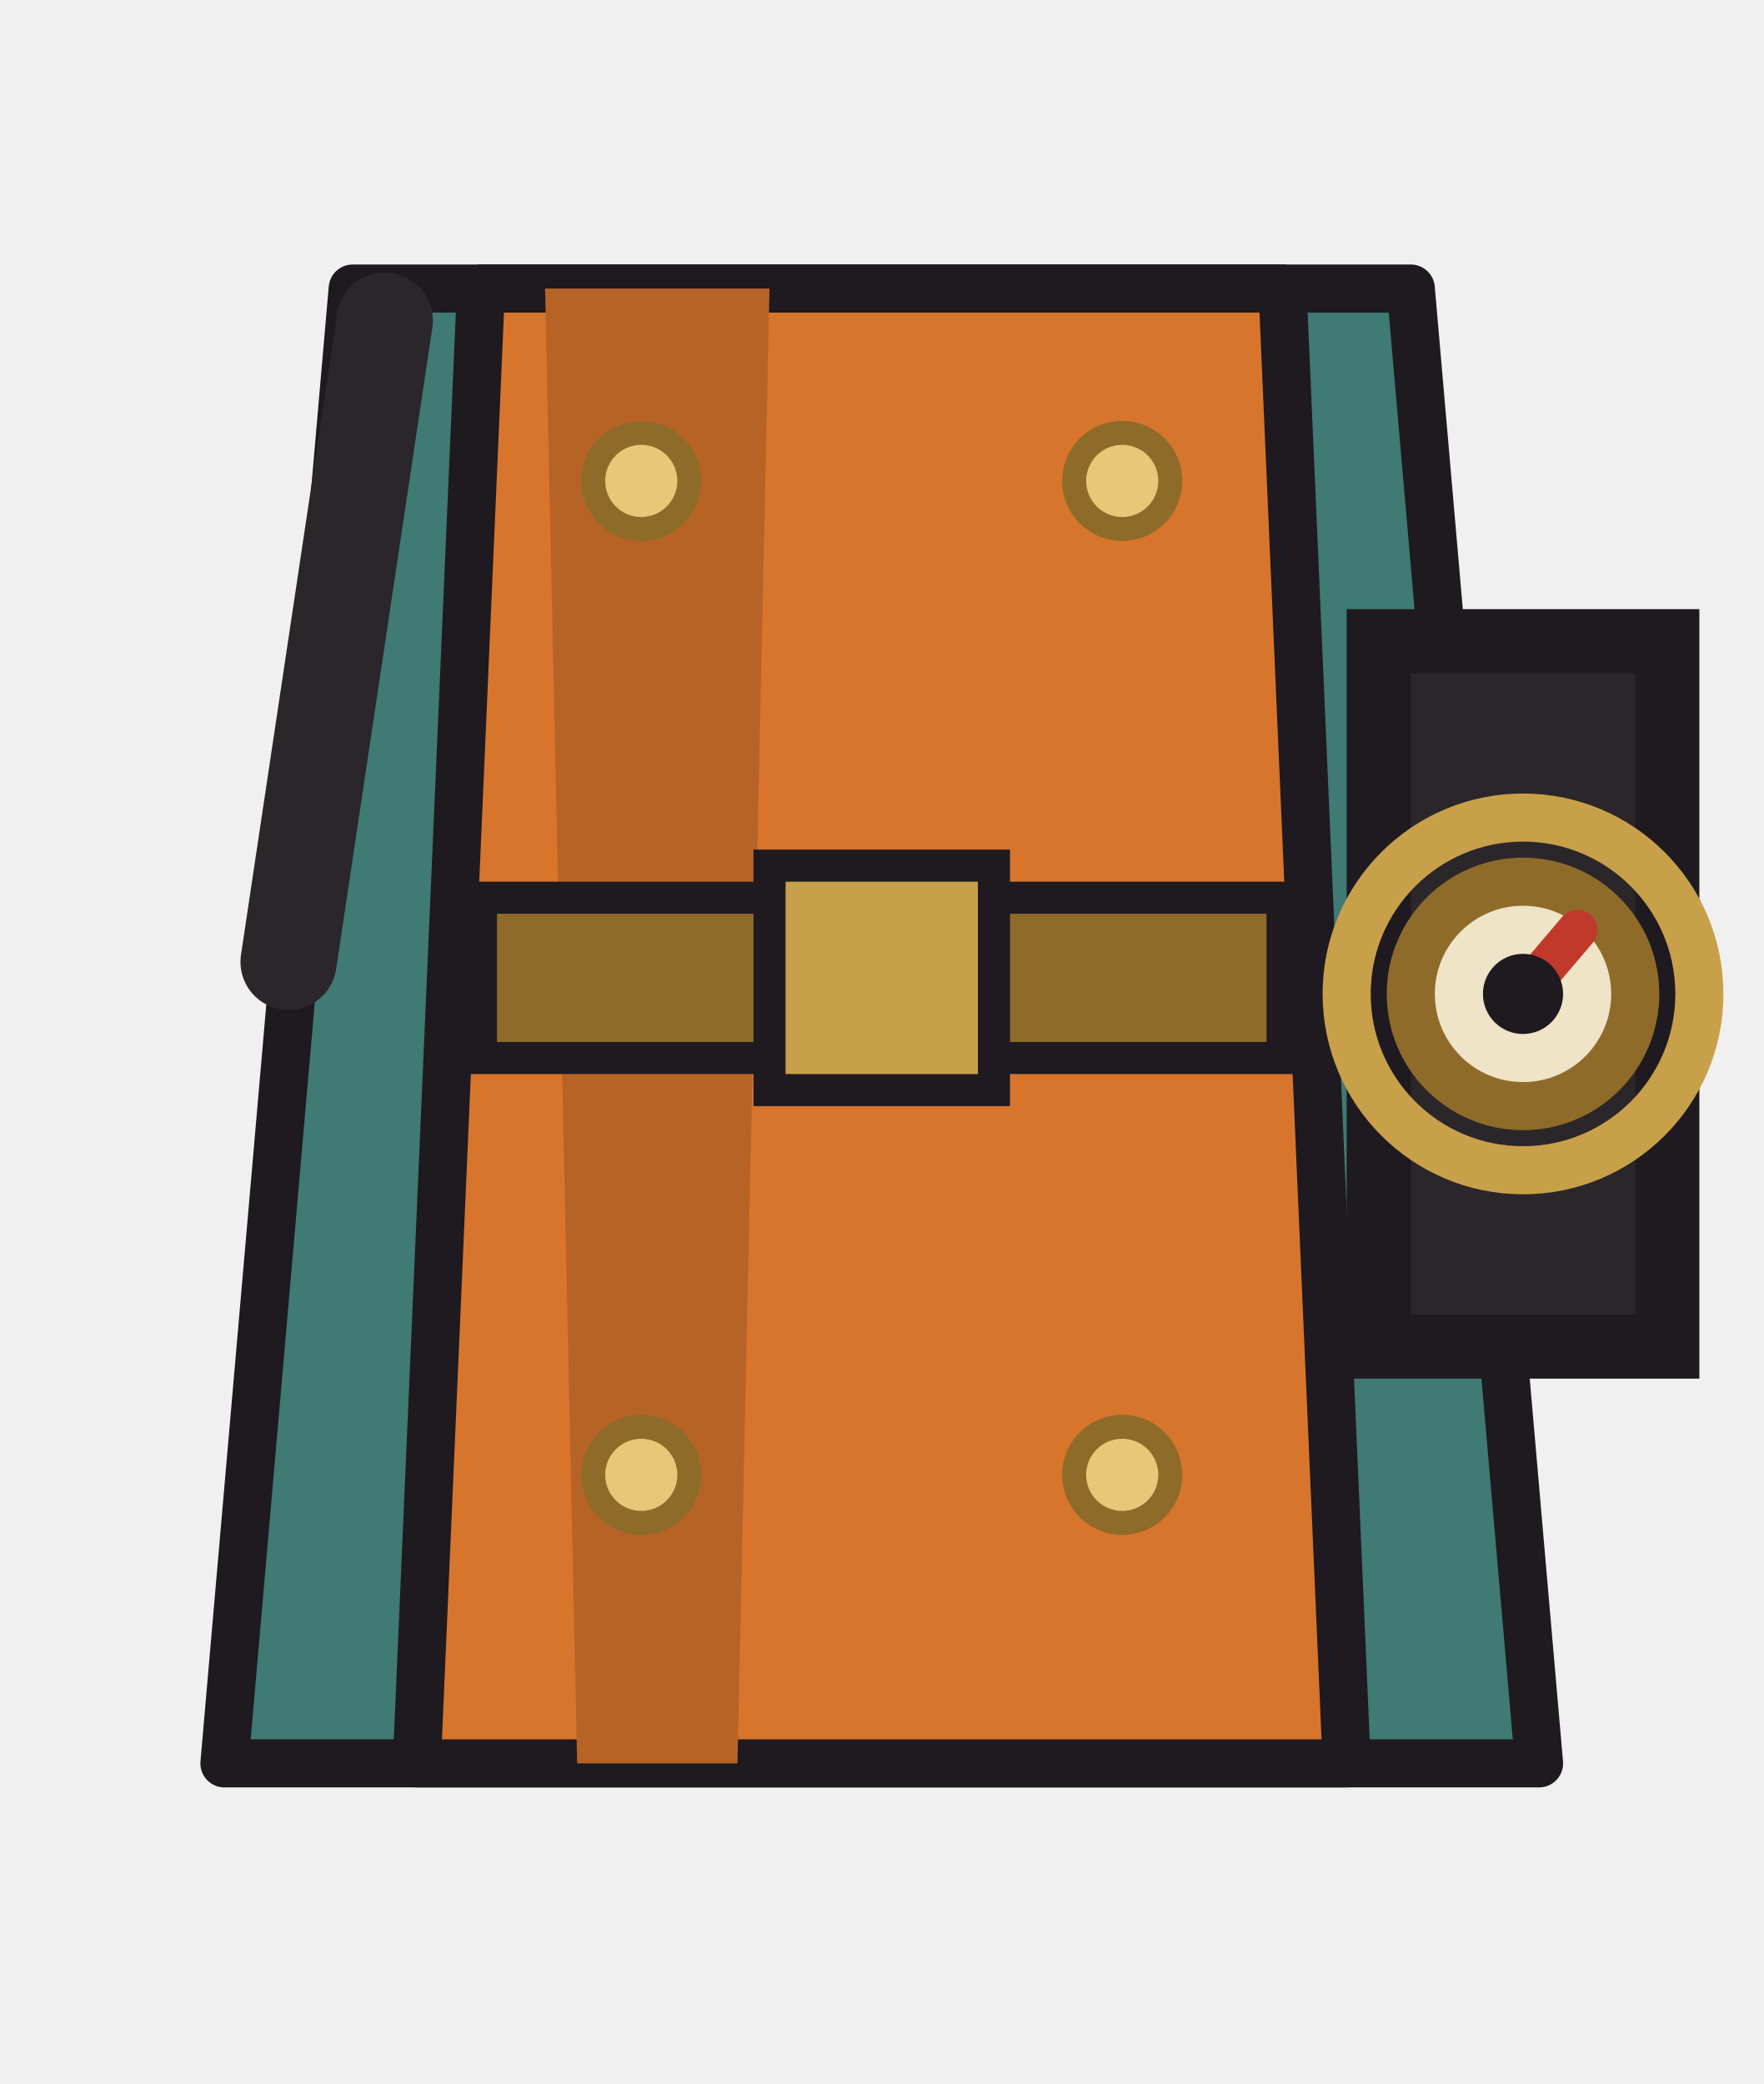
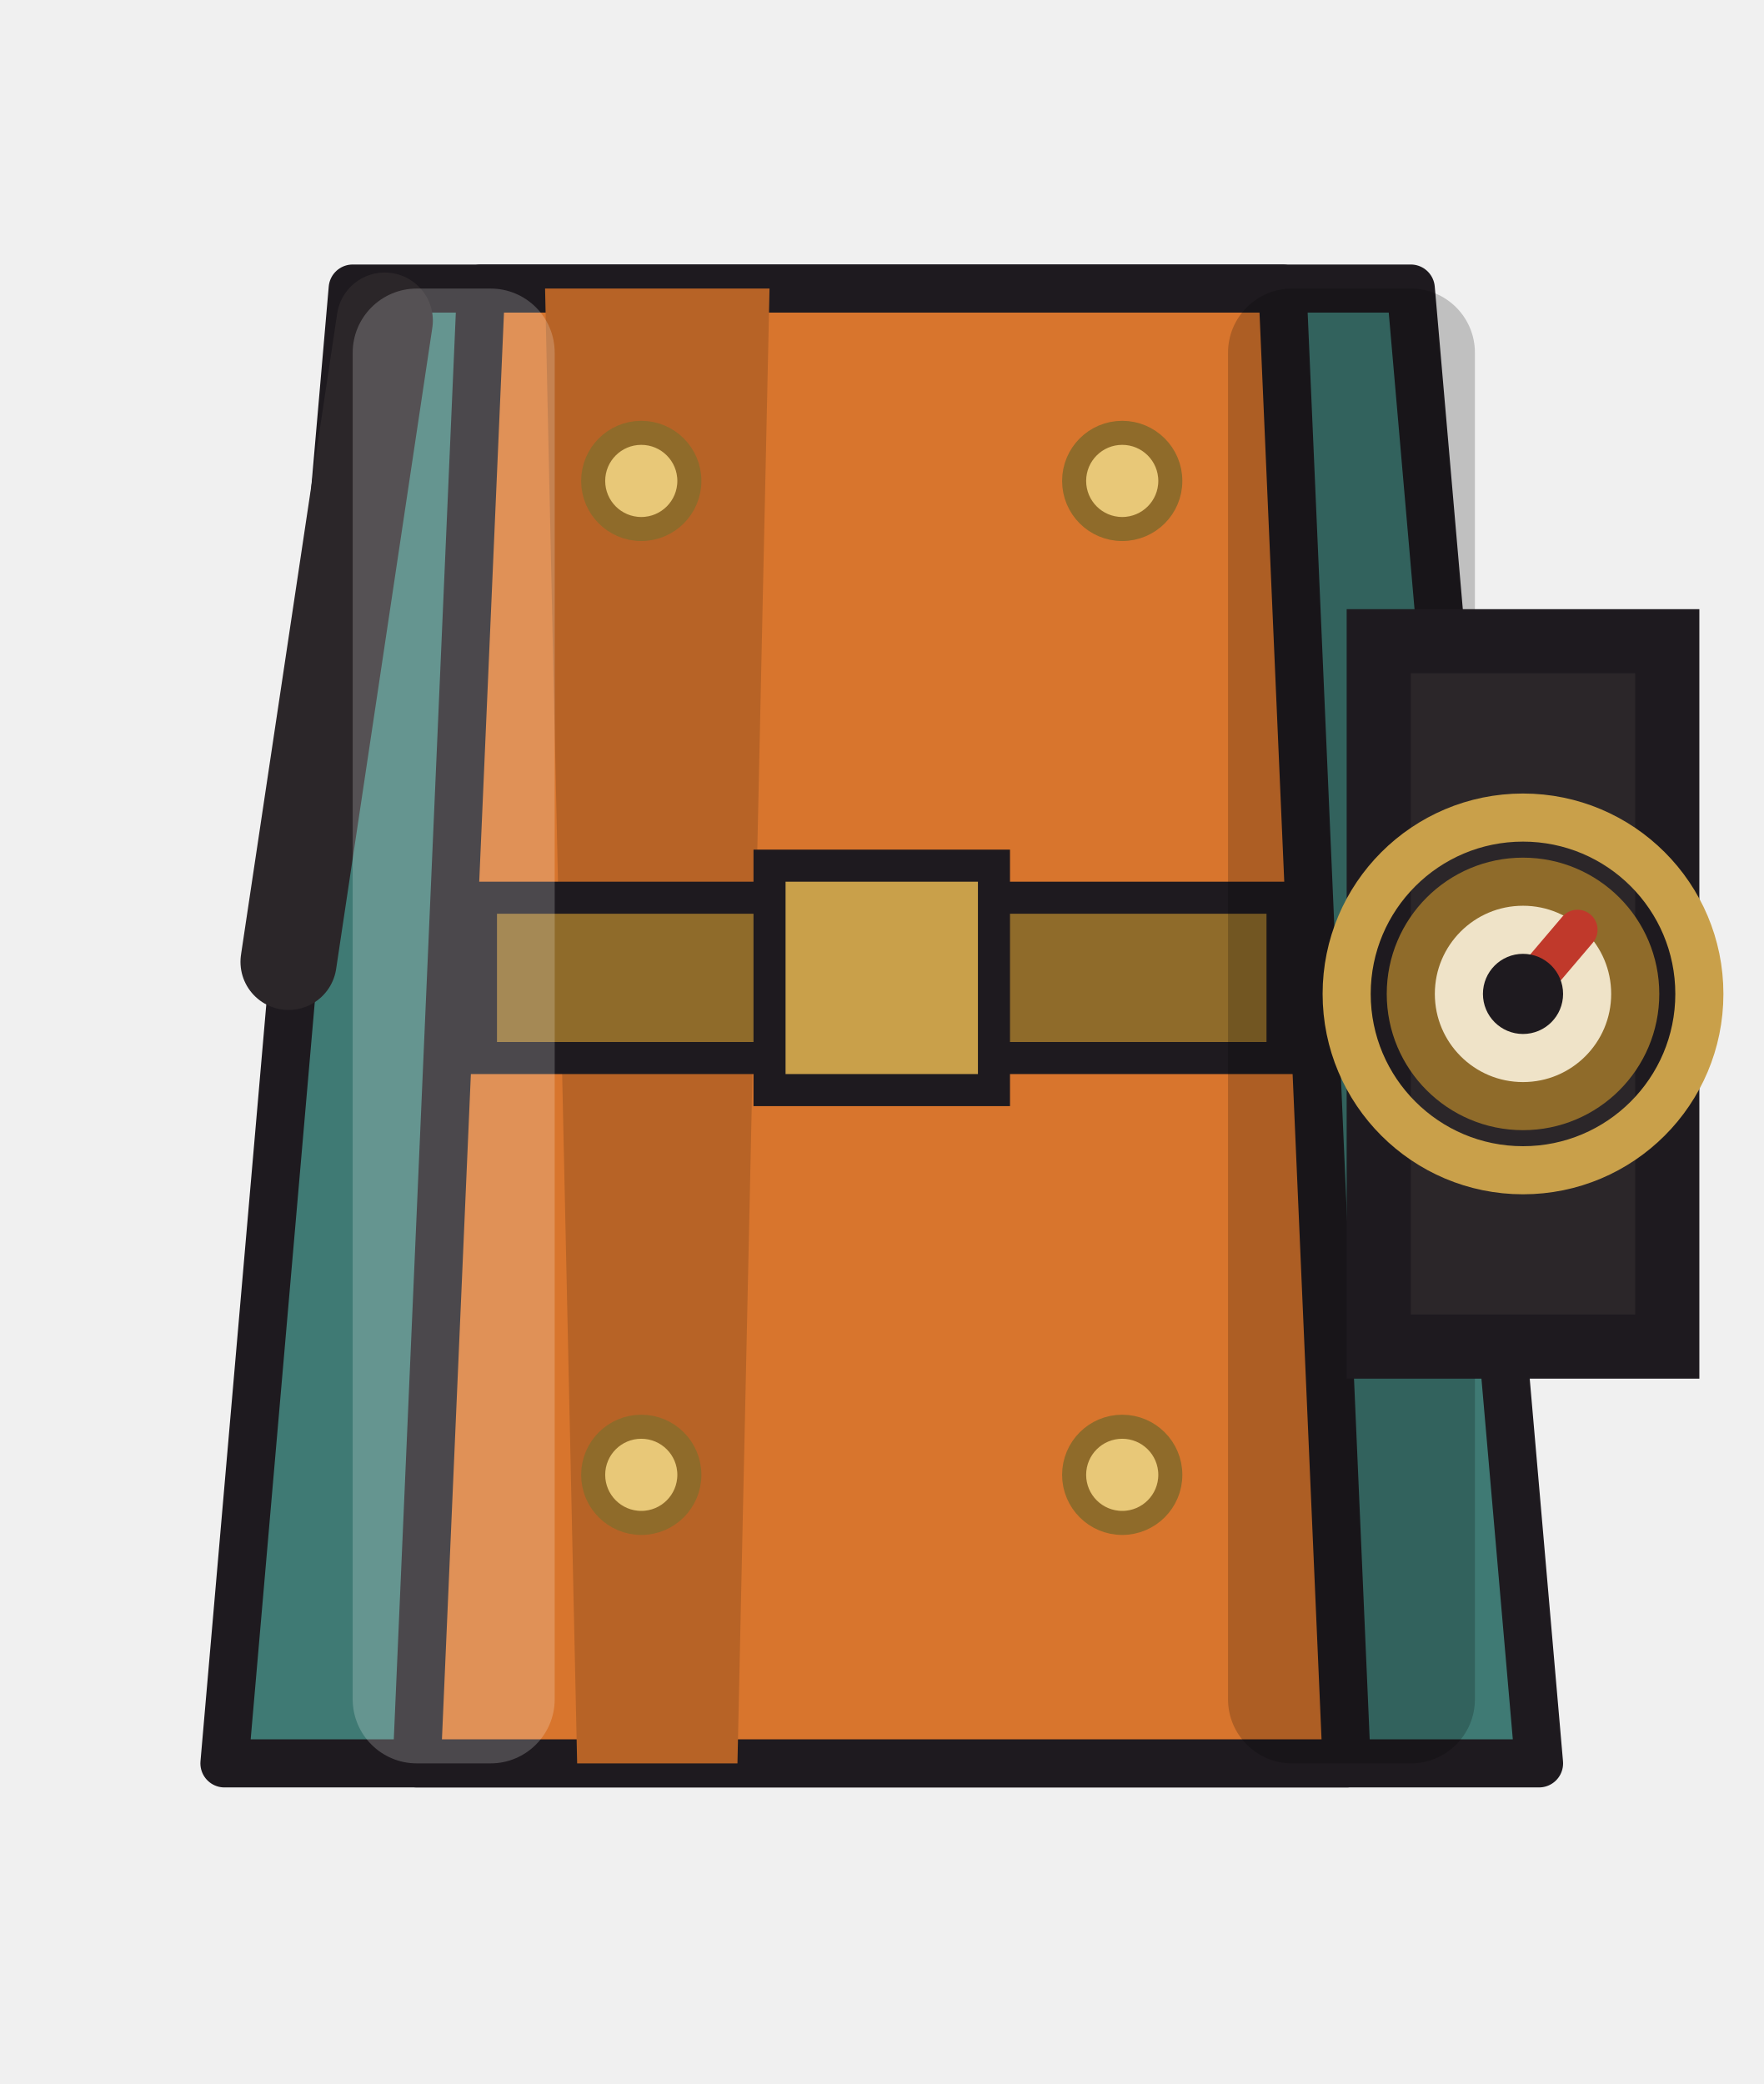
<svg xmlns="http://www.w3.org/2000/svg" width="110" height="130" viewBox="0 0 110 130">
  <path d="M22,18 L88,18 L96,110 L14,110 Z" fill="#3F7A74" stroke="#1E1A1F" stroke-width="3" stroke-linejoin="round" />
  <path d="M30,18 L80,18 L84,110 L26,110 Z" fill="#D8752D" stroke="#1E1A1F" stroke-width="3" stroke-linejoin="round" />
  <path d="M34,18 L48,18 L46,110 L36,110 Z" fill="#B76326" stroke="none" stroke-width="0" stroke-linejoin="round" />
  <rect x="30.0" y="56.0" width="50.0" height="10.0" rx="0" fill="#8F6B2A" stroke="#1E1A1F" stroke-width="2" />
  <rect x="48.0" y="54.0" width="14.0" height="14.0" rx="0" fill="#C9A04A" stroke="#1E1A1F" stroke-width="2" />
  <ellipse cx="40.0" cy="30.0" rx="3.0" ry="3.0" fill="#E8C878" stroke="#8F6B2A" stroke-width="1.5" />
  <ellipse cx="70.0" cy="30.0" rx="3.0" ry="3.0" fill="#E8C878" stroke="#8F6B2A" stroke-width="1.5" />
  <ellipse cx="40.0" cy="92.0" rx="3.0" ry="3.0" fill="#E8C878" stroke="#8F6B2A" stroke-width="1.5" />
  <ellipse cx="70.0" cy="92.0" rx="3.0" ry="3.0" fill="#E8C878" stroke="#8F6B2A" stroke-width="1.5" />
  <polyline points="24.0,20.0 18.0,60.0" fill="none" stroke="#2B2629" stroke-width="6" stroke-linecap="round" stroke-linejoin="round" />
+   <rect x="22.0" y="18.0" width="12.6" height="92.0" rx="4" fill="#FFFFFF" opacity="0.2" />
+   <rect x="76.6" y="18.0" width="15.4" height="92.0" rx="4" fill="#000000" opacity="0.2" />
  <rect x="86.0" y="40.0" width="18.0" height="44.0" rx="0" fill="#2B2629" stroke="#1E1A1F" stroke-width="4" />
  <ellipse cx="95.0" cy="62.0" rx="7.0" ry="7.0" fill="#EFE3C8" stroke="#8F6B2A" stroke-width="3" />
  <ellipse cx="95.0" cy="62.0" rx="11.0" ry="11.0" fill="none" stroke="#C9A04A" stroke-width="3" />
  <polyline points="95.0,62.0 98.4,58.0" fill="none" stroke="#C0392B" stroke-width="2.5" stroke-linecap="round" stroke-linejoin="round" />
  <ellipse cx="95.0" cy="62.0" rx="2.0" ry="2.0" fill="#1E1A1F" stroke="#1E1A1F" stroke-width="1" />
</svg>
